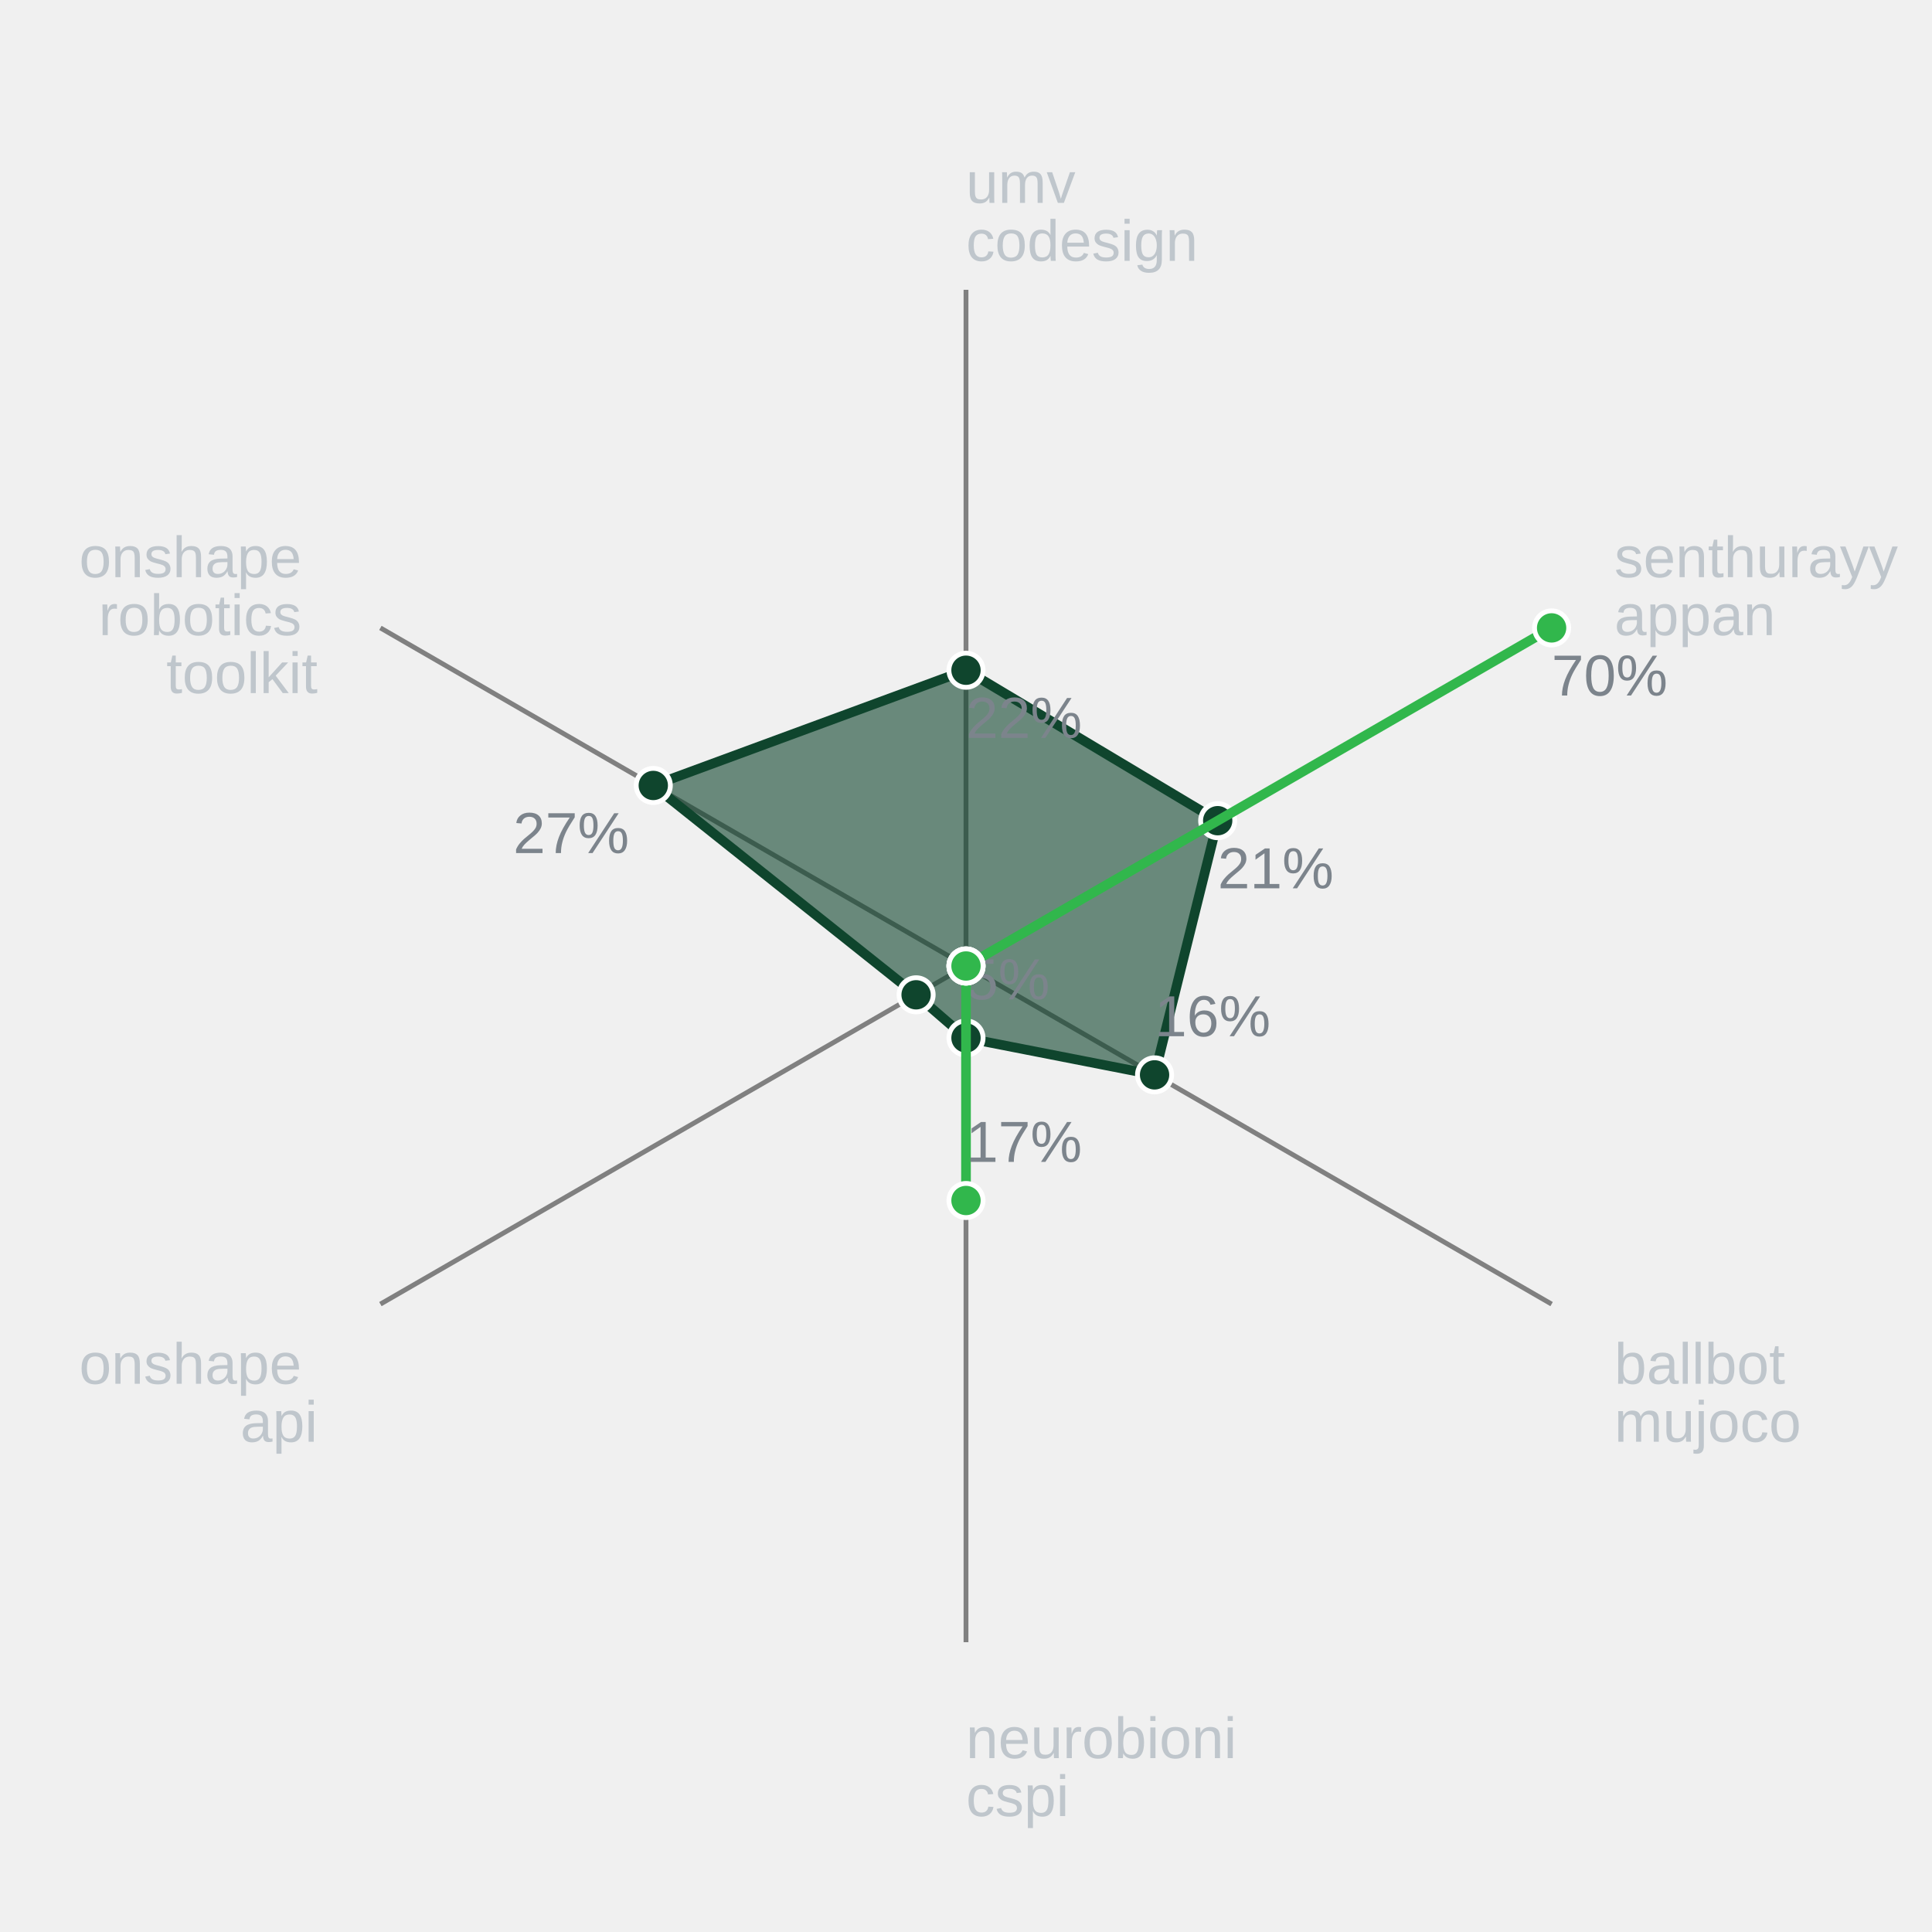
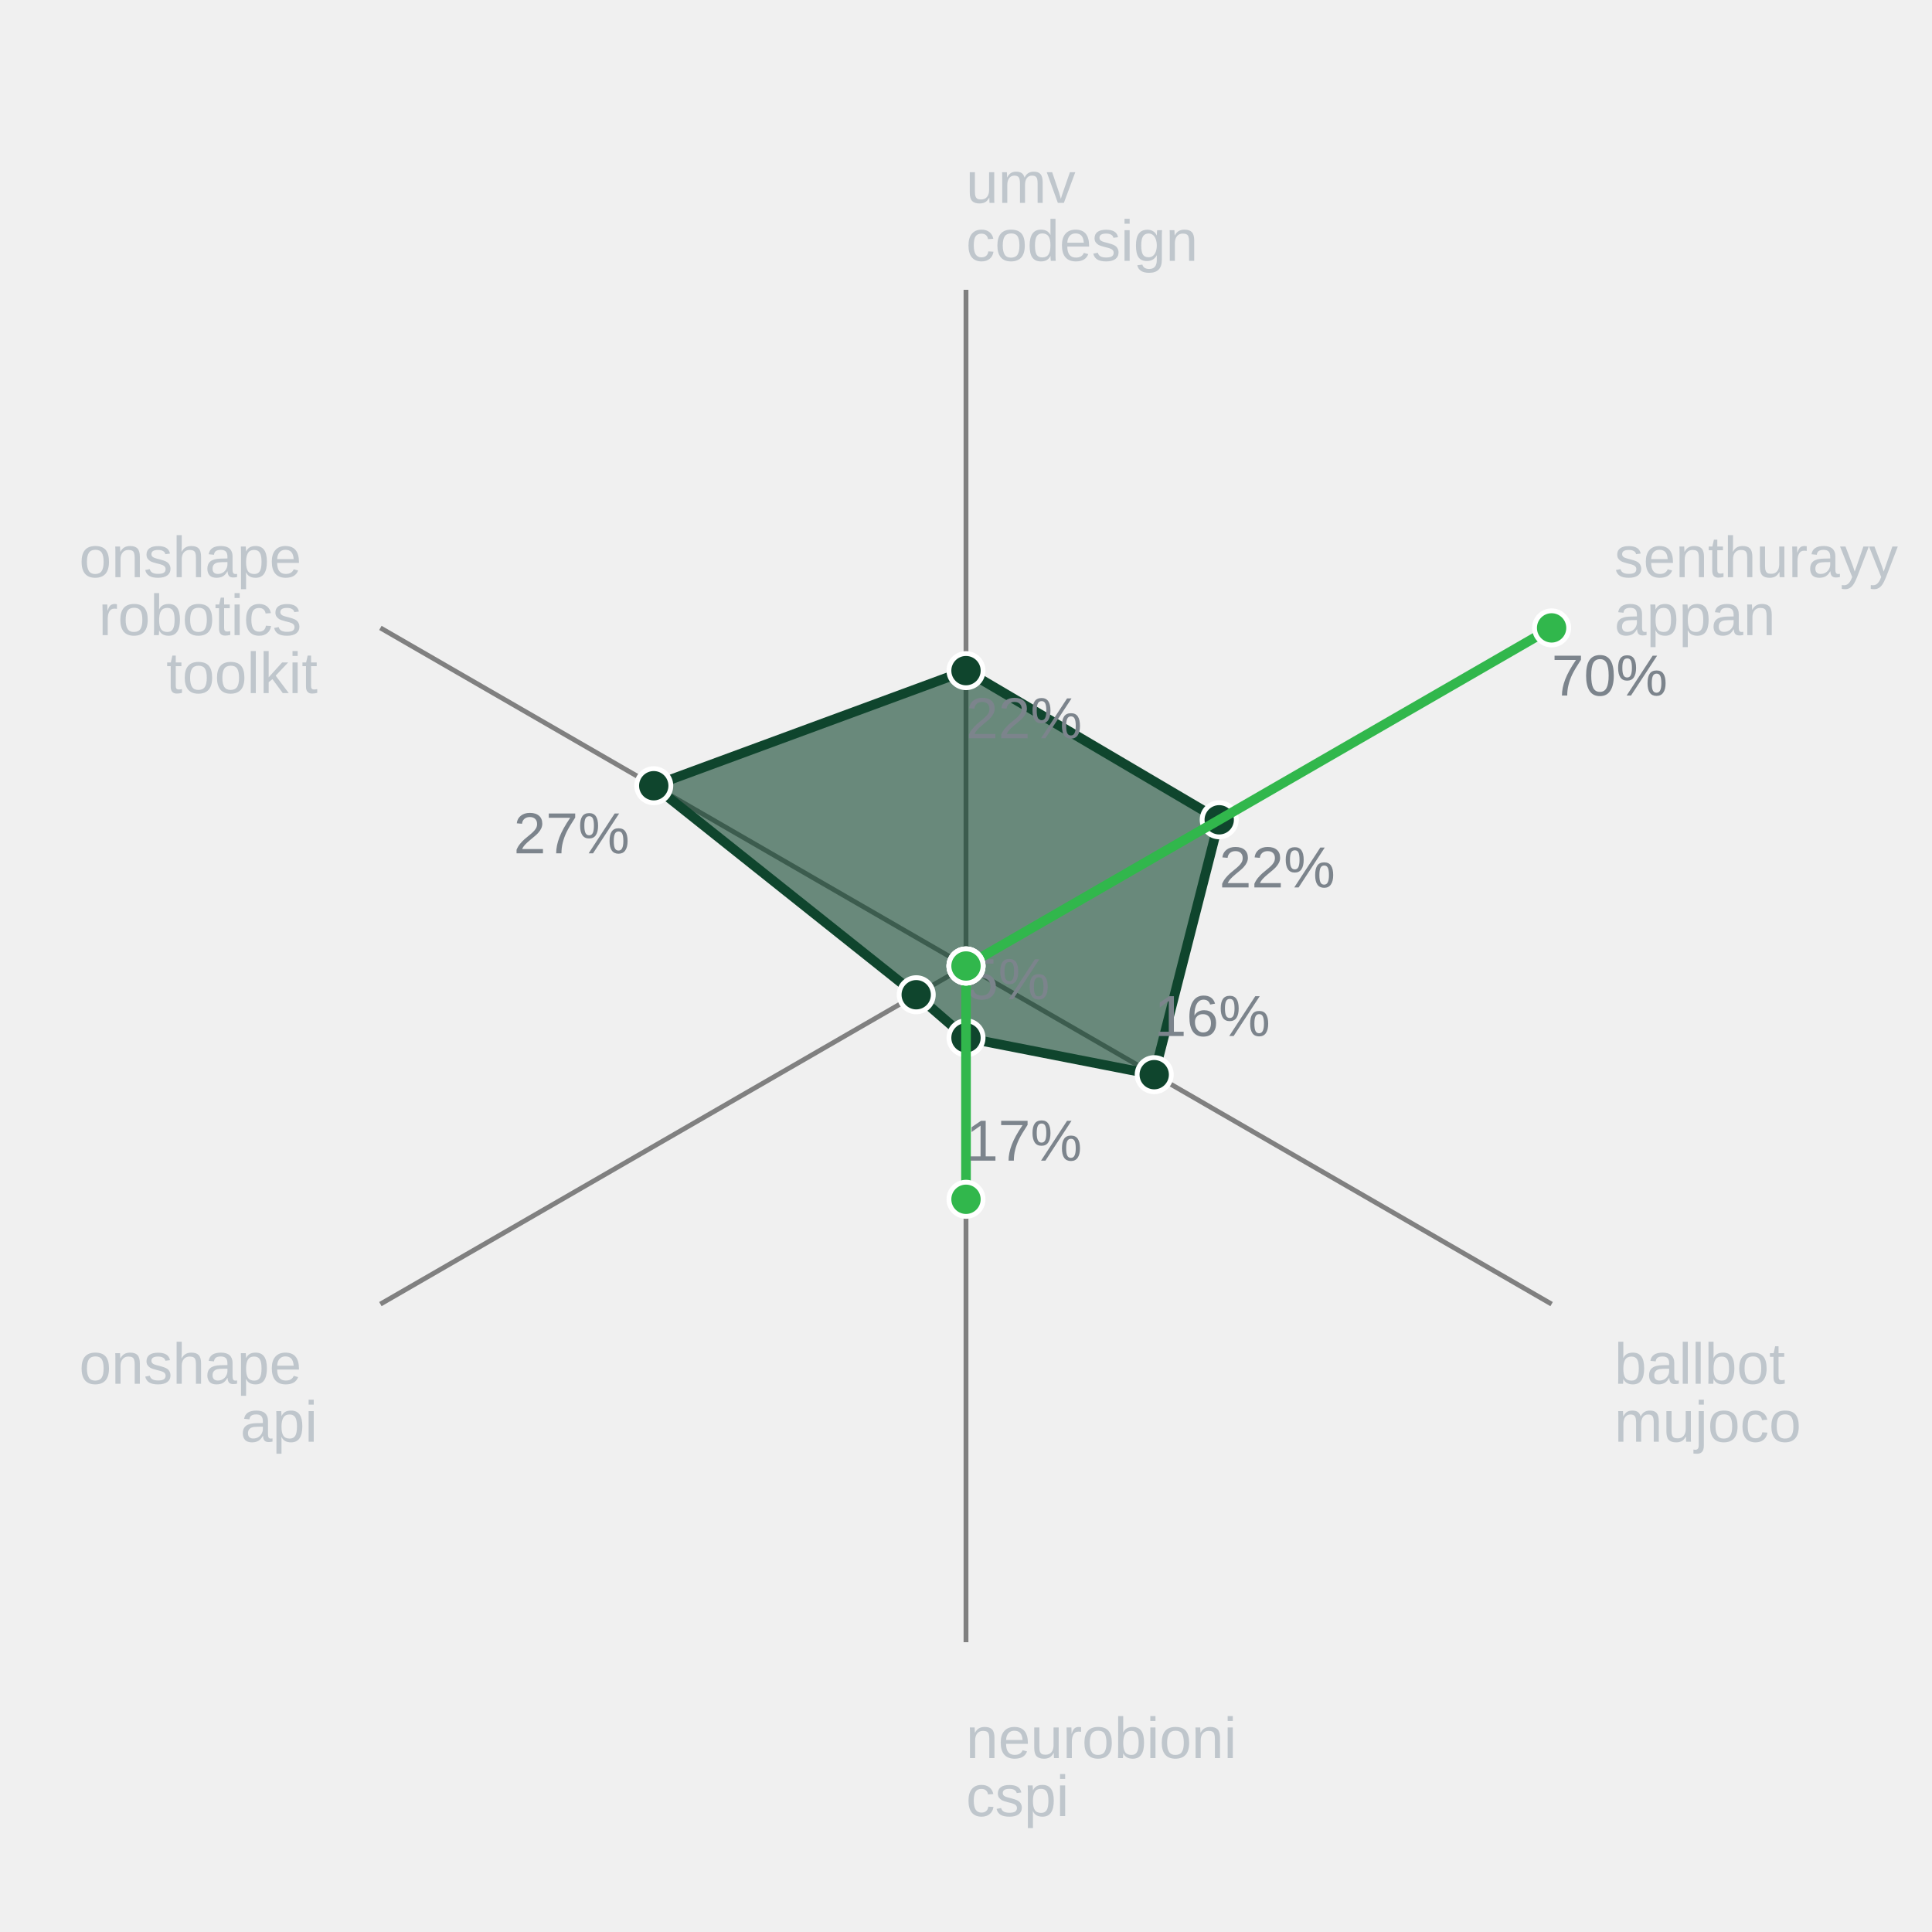
<svg xmlns="http://www.w3.org/2000/svg" version="1.1" class="marks" width="400" height="400" viewBox="0 0 400 400">
  <g fill="none" stroke-miterlimit="10" transform="translate(60,60)">
    <g class="mark-group role-frame root" role="graphics-object" aria-roledescription="group mark container">
      <g transform="translate(140,140)">
        <path class="background" aria-hidden="true" d="M0,0h280v280h-280Z" />
        <g>
          <g class="mark-rule role-mark radial-grid" role="graphics-symbol" aria-roledescription="rule mark container">
            <line transform="translate(0,0)" x2="-121.244" y2="-70" stroke="gray" stroke-width="1" />
            <line transform="translate(0,0)" x2="3.9658772283535856e-14" y2="-140" stroke="gray" stroke-width="1" />
            <line transform="translate(0,0)" x2="121.244" y2="-70" stroke="gray" stroke-width="1" />
            <line transform="translate(0,0)" x2="121.244" y2="70" stroke="gray" stroke-width="1" />
            <line transform="translate(0,0)" x2="8.572527594031473e-15" y2="140" stroke="gray" stroke-width="1" />
            <line transform="translate(0,0)" x2="-121.244" y2="70" stroke="gray" stroke-width="1" />
          </g>
          <g class="mark-group role-scope categories" role="graphics-object" aria-roledescription="group mark container">
            <g transform="translate(0,0)">
              <path class="background" aria-hidden="true" d="M0,0h0v0h0Z" />
              <g>
                <g class="mark-line role-mark category-line" role="graphics-symbol" aria-roledescription="line mark container">
-                   <path d="M-64.744,-37.38L0,-61.236L52.11,-30.086L39.04,22.54L0,14.896L-10.33,5.964Z" fill="#0f452d" fill-opacity="0.6" stroke="#0f452d" stroke-width="2" />
+                   <path d="M-64.647,-37.324L0,-61.152L52.426,-30.268L38.968,22.498L0,14.868L-10.306,5.95Z" fill="#0f452d" fill-opacity="0.6" stroke="#0f452d" stroke-width="2" />
                </g>
                <g class="mark-symbol role-mark category-point" role="graphics-symbol" aria-roledescription="symbol mark container">
-                   <path transform="translate(-64.74406,-37.38)" d="M3.536,0A3.536,3.536,0,1,1,-3.536,0A3.536,3.536,0,1,1,3.536,0" fill="#0f452d" stroke="white" stroke-width="1" />
-                   <path transform="translate(1.7346746996818586e-14,-61.236)" d="M3.536,0A3.536,3.536,0,1,1,-3.536,0A3.536,3.536,0,1,1,3.536,0" fill="#0f452d" stroke="white" stroke-width="1" />
-                   <path transform="translate(52.11048,-30.086)" d="M3.536,0A3.536,3.536,0,1,1,-3.536,0A3.536,3.536,0,1,1,3.536,0" fill="#0f452d" stroke="white" stroke-width="1" />
-                   <path transform="translate(39.04043,22.54)" d="M3.536,0A3.536,3.536,0,1,1,-3.536,0A3.536,3.536,0,1,1,3.536,0" fill="#0f452d" stroke="white" stroke-width="1" />
-                   <path transform="translate(9.121169360049487e-16,14.896)" d="M3.536,0A3.536,3.536,0,1,1,-3.536,0A3.536,3.536,0,1,1,3.536,0" fill="#0f452d" stroke="white" stroke-width="1" />
-                   <path transform="translate(-10.32995,5.964)" d="M3.536,0A3.536,3.536,0,1,1,-3.536,0A3.536,3.536,0,1,1,3.536,0" fill="#0f452d" stroke="white" stroke-width="1" />
+                   <path transform="translate(-64.64706,-37.324)" d="M3.536,0A3.536,3.536,0,1,1,-3.536,0A3.536,3.536,0,1,1,3.536,0" fill="#0f452d" stroke="white" stroke-width="1" />
+                   <path transform="translate(1.7322951733448464e-14,-61.152)" d="M3.536,0A3.536,3.536,0,1,1,-3.536,0A3.536,3.536,0,1,1,3.536,0" fill="#0f452d" stroke="white" stroke-width="1" />
+                   <path transform="translate(52.42571,-30.268)" d="M3.536,0A3.536,3.536,0,1,1,-3.536,0A3.536,3.536,0,1,1,3.536,0" fill="#0f452d" stroke="white" stroke-width="1" />
+                   <path transform="translate(38.96768,22.498)" d="M3.536,0A3.536,3.536,0,1,1,-3.536,0A3.536,3.536,0,1,1,3.536,0" fill="#0f452d" stroke="white" stroke-width="1" />
+                   <path transform="translate(9.104024304861424e-16,14.868)" d="M3.536,0A3.536,3.536,0,1,1,-3.536,0A3.536,3.536,0,1,1,3.536,0" fill="#0f452d" stroke="white" stroke-width="1" />
+                   <path transform="translate(-10.3057,5.95)" d="M3.536,0A3.536,3.536,0,1,1,-3.536,0A3.536,3.536,0,1,1,3.536,0" fill="#0f452d" stroke="white" stroke-width="1" />
                </g>
                <g class="mark-text role-mark value-text" role="graphics-object" aria-roledescription="text mark container">
-                   <text text-anchor="end" transform="translate(-69.74406,-23.38)" font-family="Arial, sans-serif" font-size="12px" fill="#7c848c">27%</text>
-                   <text text-anchor="start" transform="translate(1.7346746996818586e-14,-47.236)" font-family="Arial, sans-serif" font-size="12px" fill="#7c848c">22%</text>
-                   <text text-anchor="start" transform="translate(52.11048,-16.086)" font-family="Arial, sans-serif" font-size="12px" fill="#7c848c">21%</text>
-                   <text text-anchor="start" transform="translate(39.04043,14.54)" font-family="Arial, sans-serif" font-size="12px" fill="#7c848c">16%</text>
-                   <text text-anchor="start" transform="translate(9.121169360049487e-16,6.896)" font-family="Arial, sans-serif" font-size="12px" fill="#7c848c">5%</text>
-                   <text text-anchor="end" transform="translate(-15.32995,-2.036)" font-family="Arial, sans-serif" font-size="12px" fill="#7c848c" />
+                   <text text-anchor="end" transform="translate(-69.64706,-23.324)" font-family="Arial, sans-serif" font-size="12px" fill="#7c848c">27%</text>
+                   <text text-anchor="start" transform="translate(1.7322951733448464e-14,-47.152)" font-family="Arial, sans-serif" font-size="12px" fill="#7c848c">22%</text>
+                   <text text-anchor="start" transform="translate(52.42571,-16.268)" font-family="Arial, sans-serif" font-size="12px" fill="#7c848c">22%</text>
+                   <text text-anchor="start" transform="translate(38.96768,14.498)" font-family="Arial, sans-serif" font-size="12px" fill="#7c848c">16%</text>
+                   <text text-anchor="start" transform="translate(9.104024304861424e-16,6.868)" font-family="Arial, sans-serif" font-size="12px" fill="#7c848c">5%</text>
+                   <text text-anchor="end" transform="translate(-15.3057,-2.05)" font-family="Arial, sans-serif" font-size="12px" fill="#7c848c" />
                </g>
              </g>
              <path class="foreground" aria-hidden="true" d="" display="none" />
            </g>
            <g transform="translate(0,0)">
              <path class="background" aria-hidden="true" d="M0,0h0v0h0Z" />
              <g>
                <g class="mark-line role-mark category-line" role="graphics-symbol" aria-roledescription="line mark container">
-                   <path d="M0,0L0,0L121.244,-70L0,0L0,48.552L0,0Z" fill="#31b74c" fill-opacity="0.6" stroke="#31b74c" stroke-width="2" />
+                   <path d="M0,0L0,0L121.244,-70L0,0L0,48.3L0,0Z" fill="#31b74c" fill-opacity="0.6" stroke="#31b74c" stroke-width="2" />
                </g>
                <g class="mark-symbol role-mark category-point" role="graphics-symbol" aria-roledescription="symbol mark container">
                  <path transform="translate(0,0)" d="M3.536,0A3.536,3.536,0,1,1,-3.536,0A3.536,3.536,0,1,1,3.536,0" fill="#31b74c" stroke="white" stroke-width="1" />
                  <path transform="translate(0,0)" d="M3.536,0A3.536,3.536,0,1,1,-3.536,0A3.536,3.536,0,1,1,3.536,0" fill="#31b74c" stroke="white" stroke-width="1" />
                  <path transform="translate(121.2436,-70)" d="M3.536,0A3.536,3.536,0,1,1,-3.536,0A3.536,3.536,0,1,1,3.536,0" fill="#31b74c" stroke="white" stroke-width="1" />
                  <path transform="translate(0,0)" d="M3.536,0A3.536,3.536,0,1,1,-3.536,0A3.536,3.536,0,1,1,3.536,0" fill="#31b74c" stroke="white" stroke-width="1" />
-                   <path transform="translate(2.972952569610115e-15,48.552)" d="M3.536,0A3.536,3.536,0,1,1,-3.536,0A3.536,3.536,0,1,1,3.536,0" fill="#31b74c" stroke="white" stroke-width="1" />
+                   <path transform="translate(2.957522019940858e-15,48.3)" d="M3.536,0A3.536,3.536,0,1,1,-3.536,0A3.536,3.536,0,1,1,3.536,0" fill="#31b74c" stroke="white" stroke-width="1" />
                  <path transform="translate(0,0)" d="M3.536,0A3.536,3.536,0,1,1,-3.536,0A3.536,3.536,0,1,1,3.536,0" fill="#31b74c" stroke="white" stroke-width="1" />
                </g>
                <g class="mark-text role-mark value-text" role="graphics-object" aria-roledescription="text mark container">
                  <text text-anchor="end" transform="translate(-5,14)" font-family="Arial, sans-serif" font-size="12px" fill="#7c848c" />
                  <text text-anchor="start" transform="translate(0,14)" font-family="Arial, sans-serif" font-size="12px" fill="#7c848c" />
                  <text text-anchor="start" transform="translate(121.2436,-56)" font-family="Arial, sans-serif" font-size="12px" fill="#7c848c">70%</text>
                  <text text-anchor="start" transform="translate(0,-8)" font-family="Arial, sans-serif" font-size="12px" fill="#7c848c" />
-                   <text text-anchor="start" transform="translate(2.972952569610115e-15,40.552)" font-family="Arial, sans-serif" font-size="12px" fill="#7c848c">17%</text>
+                   <text text-anchor="start" transform="translate(2.957522019940858e-15,40.3)" font-family="Arial, sans-serif" font-size="12px" fill="#7c848c">17%</text>
                  <text text-anchor="end" transform="translate(-5,-8)" font-family="Arial, sans-serif" font-size="12px" fill="#7c848c" />
                </g>
              </g>
              <path class="foreground" aria-hidden="true" d="" display="none" />
            </g>
          </g>
          <g class="mark-text role-mark key-label" role="graphics-object" aria-roledescription="text mark container">
            <text text-anchor="end" transform="translate(-134.2339,-80.5)" font-family="Arial, sans-serif" font-size="12px" fill="#bfc6cc">
              <tspan>onshape</tspan>
              <tspan x="0" dy="12">robotics</tspan>
              <tspan x="0" dy="12">toolkit</tspan>
            </text>
            <text text-anchor="start" transform="translate(4.390792645677184e-14,-158)" font-family="Arial, sans-serif" font-size="12px" fill="#bfc6cc">
              <tspan>umv</tspan>
              <tspan x="0" dy="12">codesign</tspan>
            </text>
            <text text-anchor="start" transform="translate(134.2339,-80.5)" font-family="Arial, sans-serif" font-size="12px" fill="#bfc6cc">
              <tspan>senthurayy</tspan>
              <tspan x="0" dy="12">appan</tspan>
            </text>
            <text text-anchor="start" transform="translate(134.2339,86.5)" font-family="Arial, sans-serif" font-size="12px" fill="#bfc6cc">
              <tspan>ballbot</tspan>
              <tspan x="0" dy="12">mujoco</tspan>
            </text>
            <text text-anchor="start" transform="translate(9.491012693391987e-15,164)" font-family="Arial, sans-serif" font-size="12px" fill="#bfc6cc">
              <tspan>neurobioni</tspan>
              <tspan x="0" dy="12">cspi</tspan>
            </text>
            <text text-anchor="end" transform="translate(-134.2339,86.5)" font-family="Arial, sans-serif" font-size="12px" fill="#bfc6cc">
              <tspan>onshape</tspan>
              <tspan x="0" dy="12">api</tspan>
            </text>
          </g>
        </g>
        <path class="foreground" aria-hidden="true" d="" display="none" />
      </g>
    </g>
  </g>
</svg>
